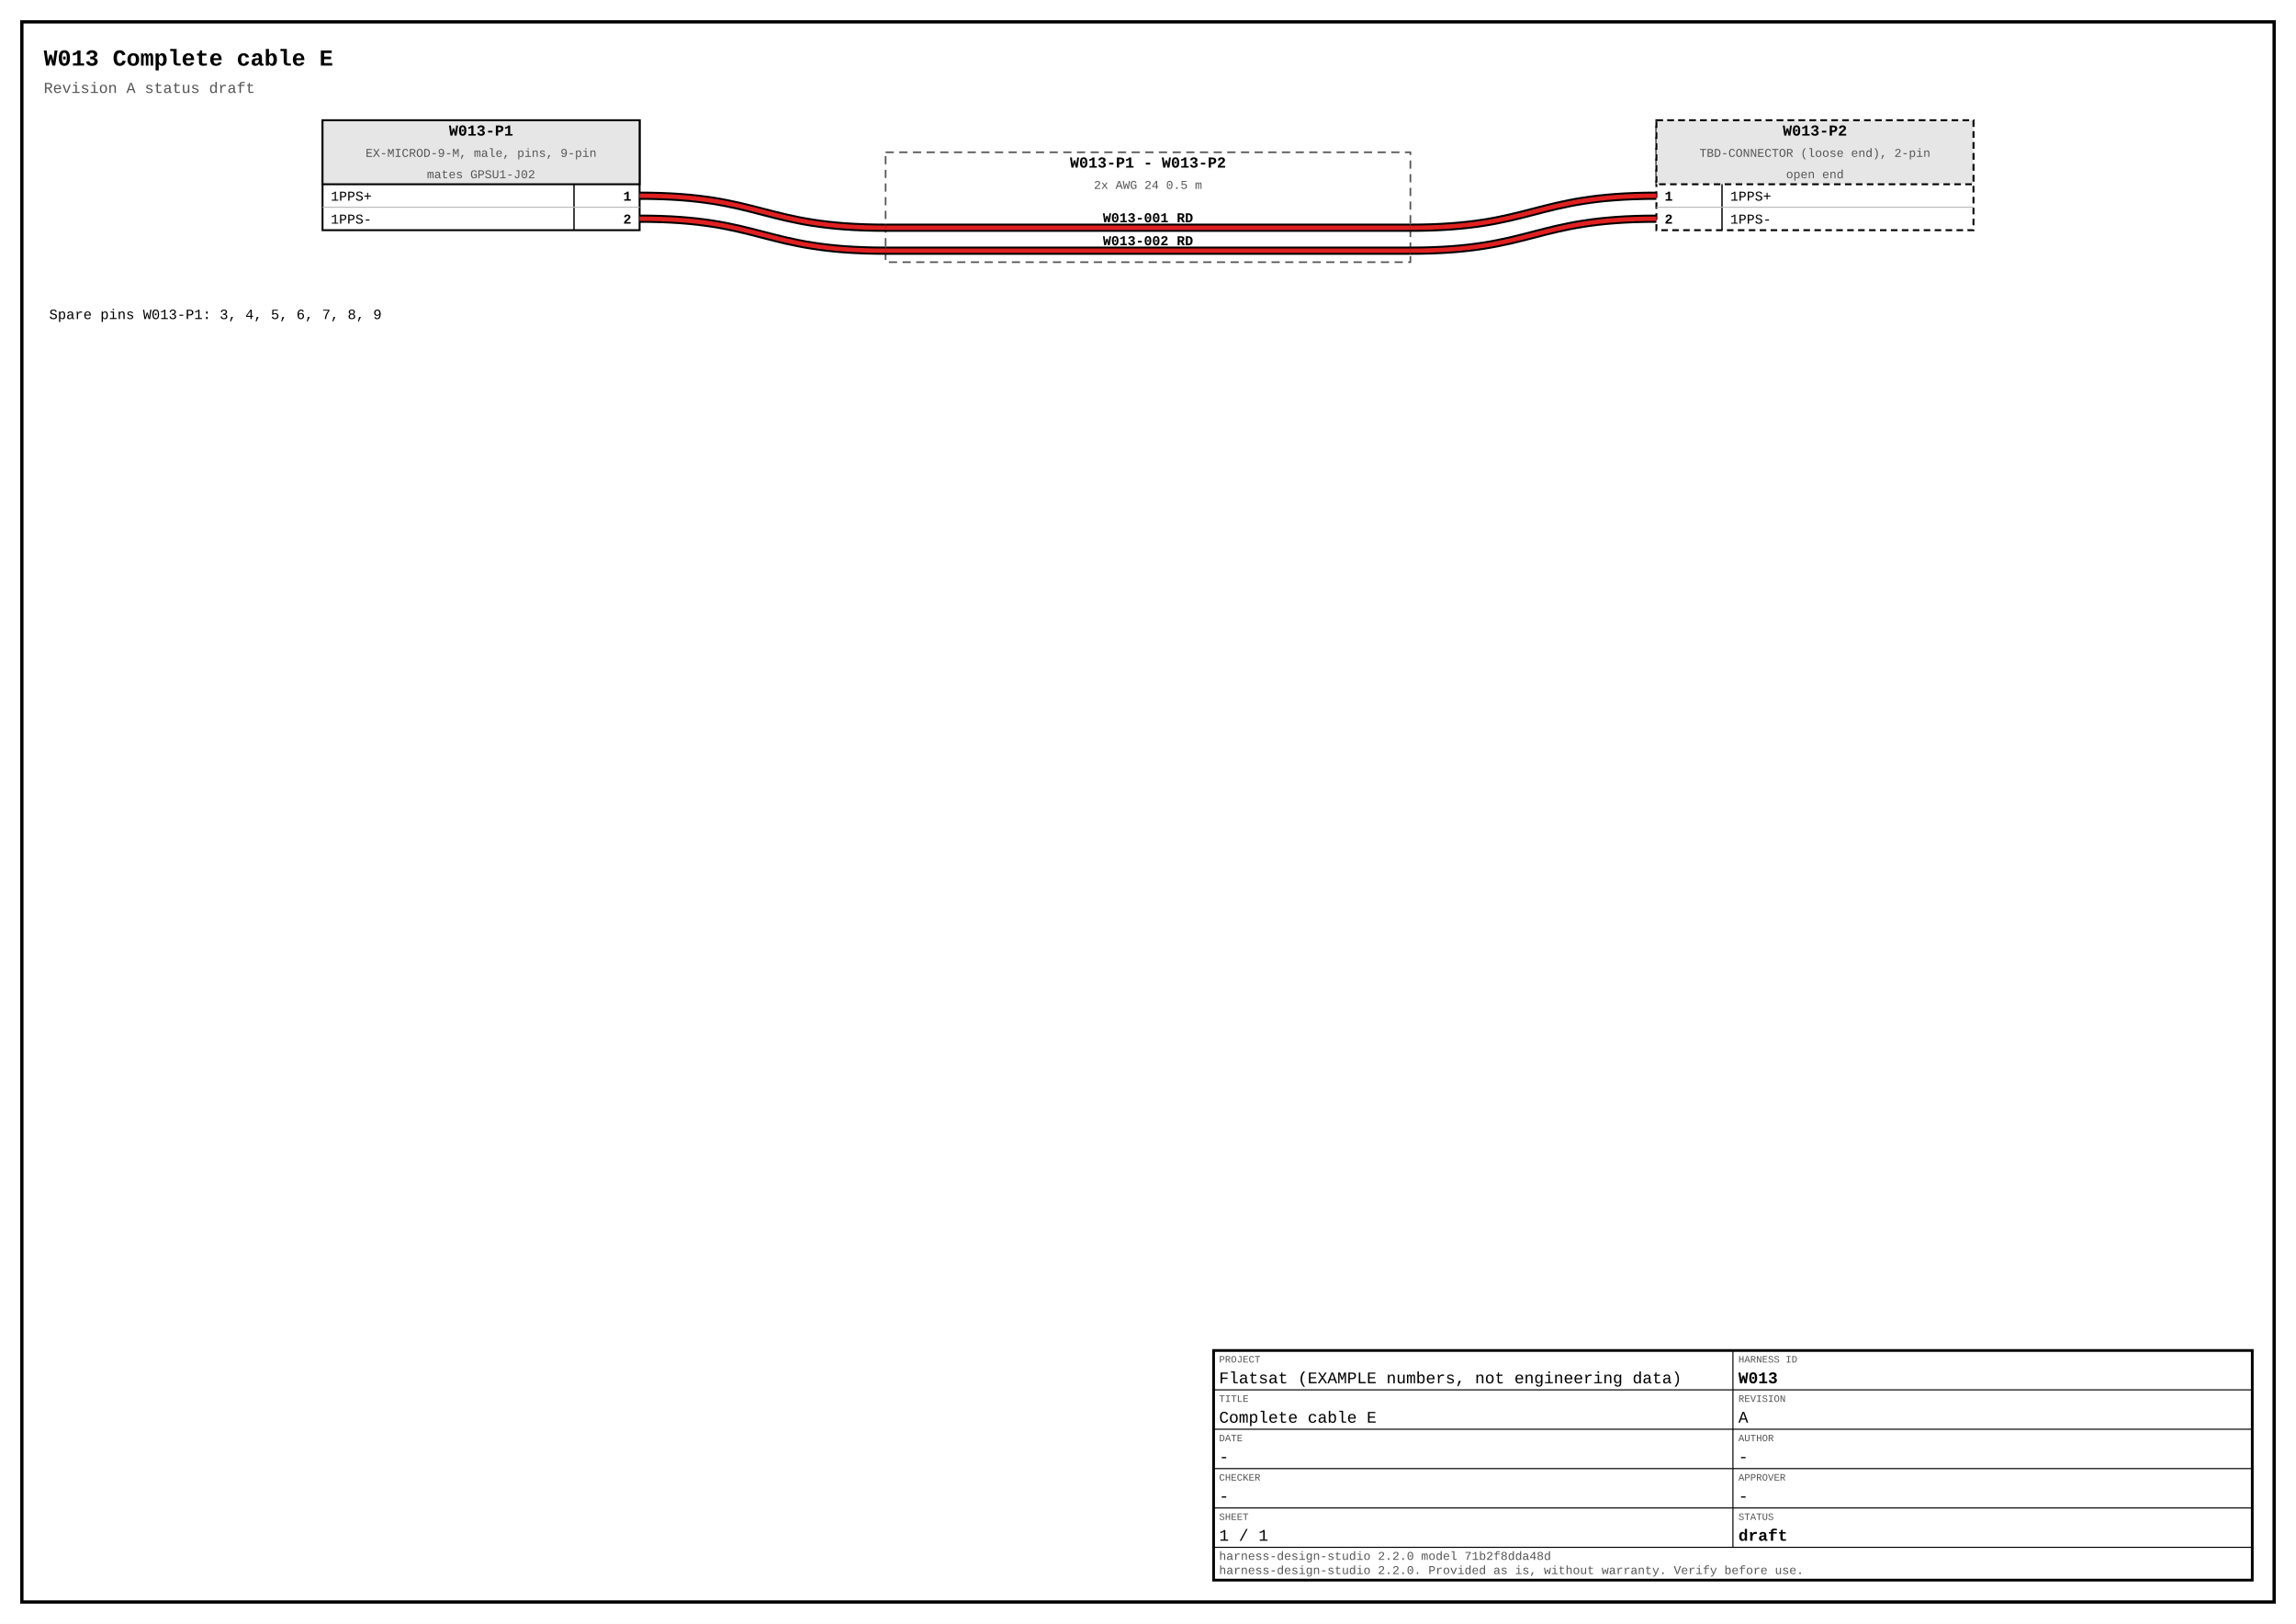
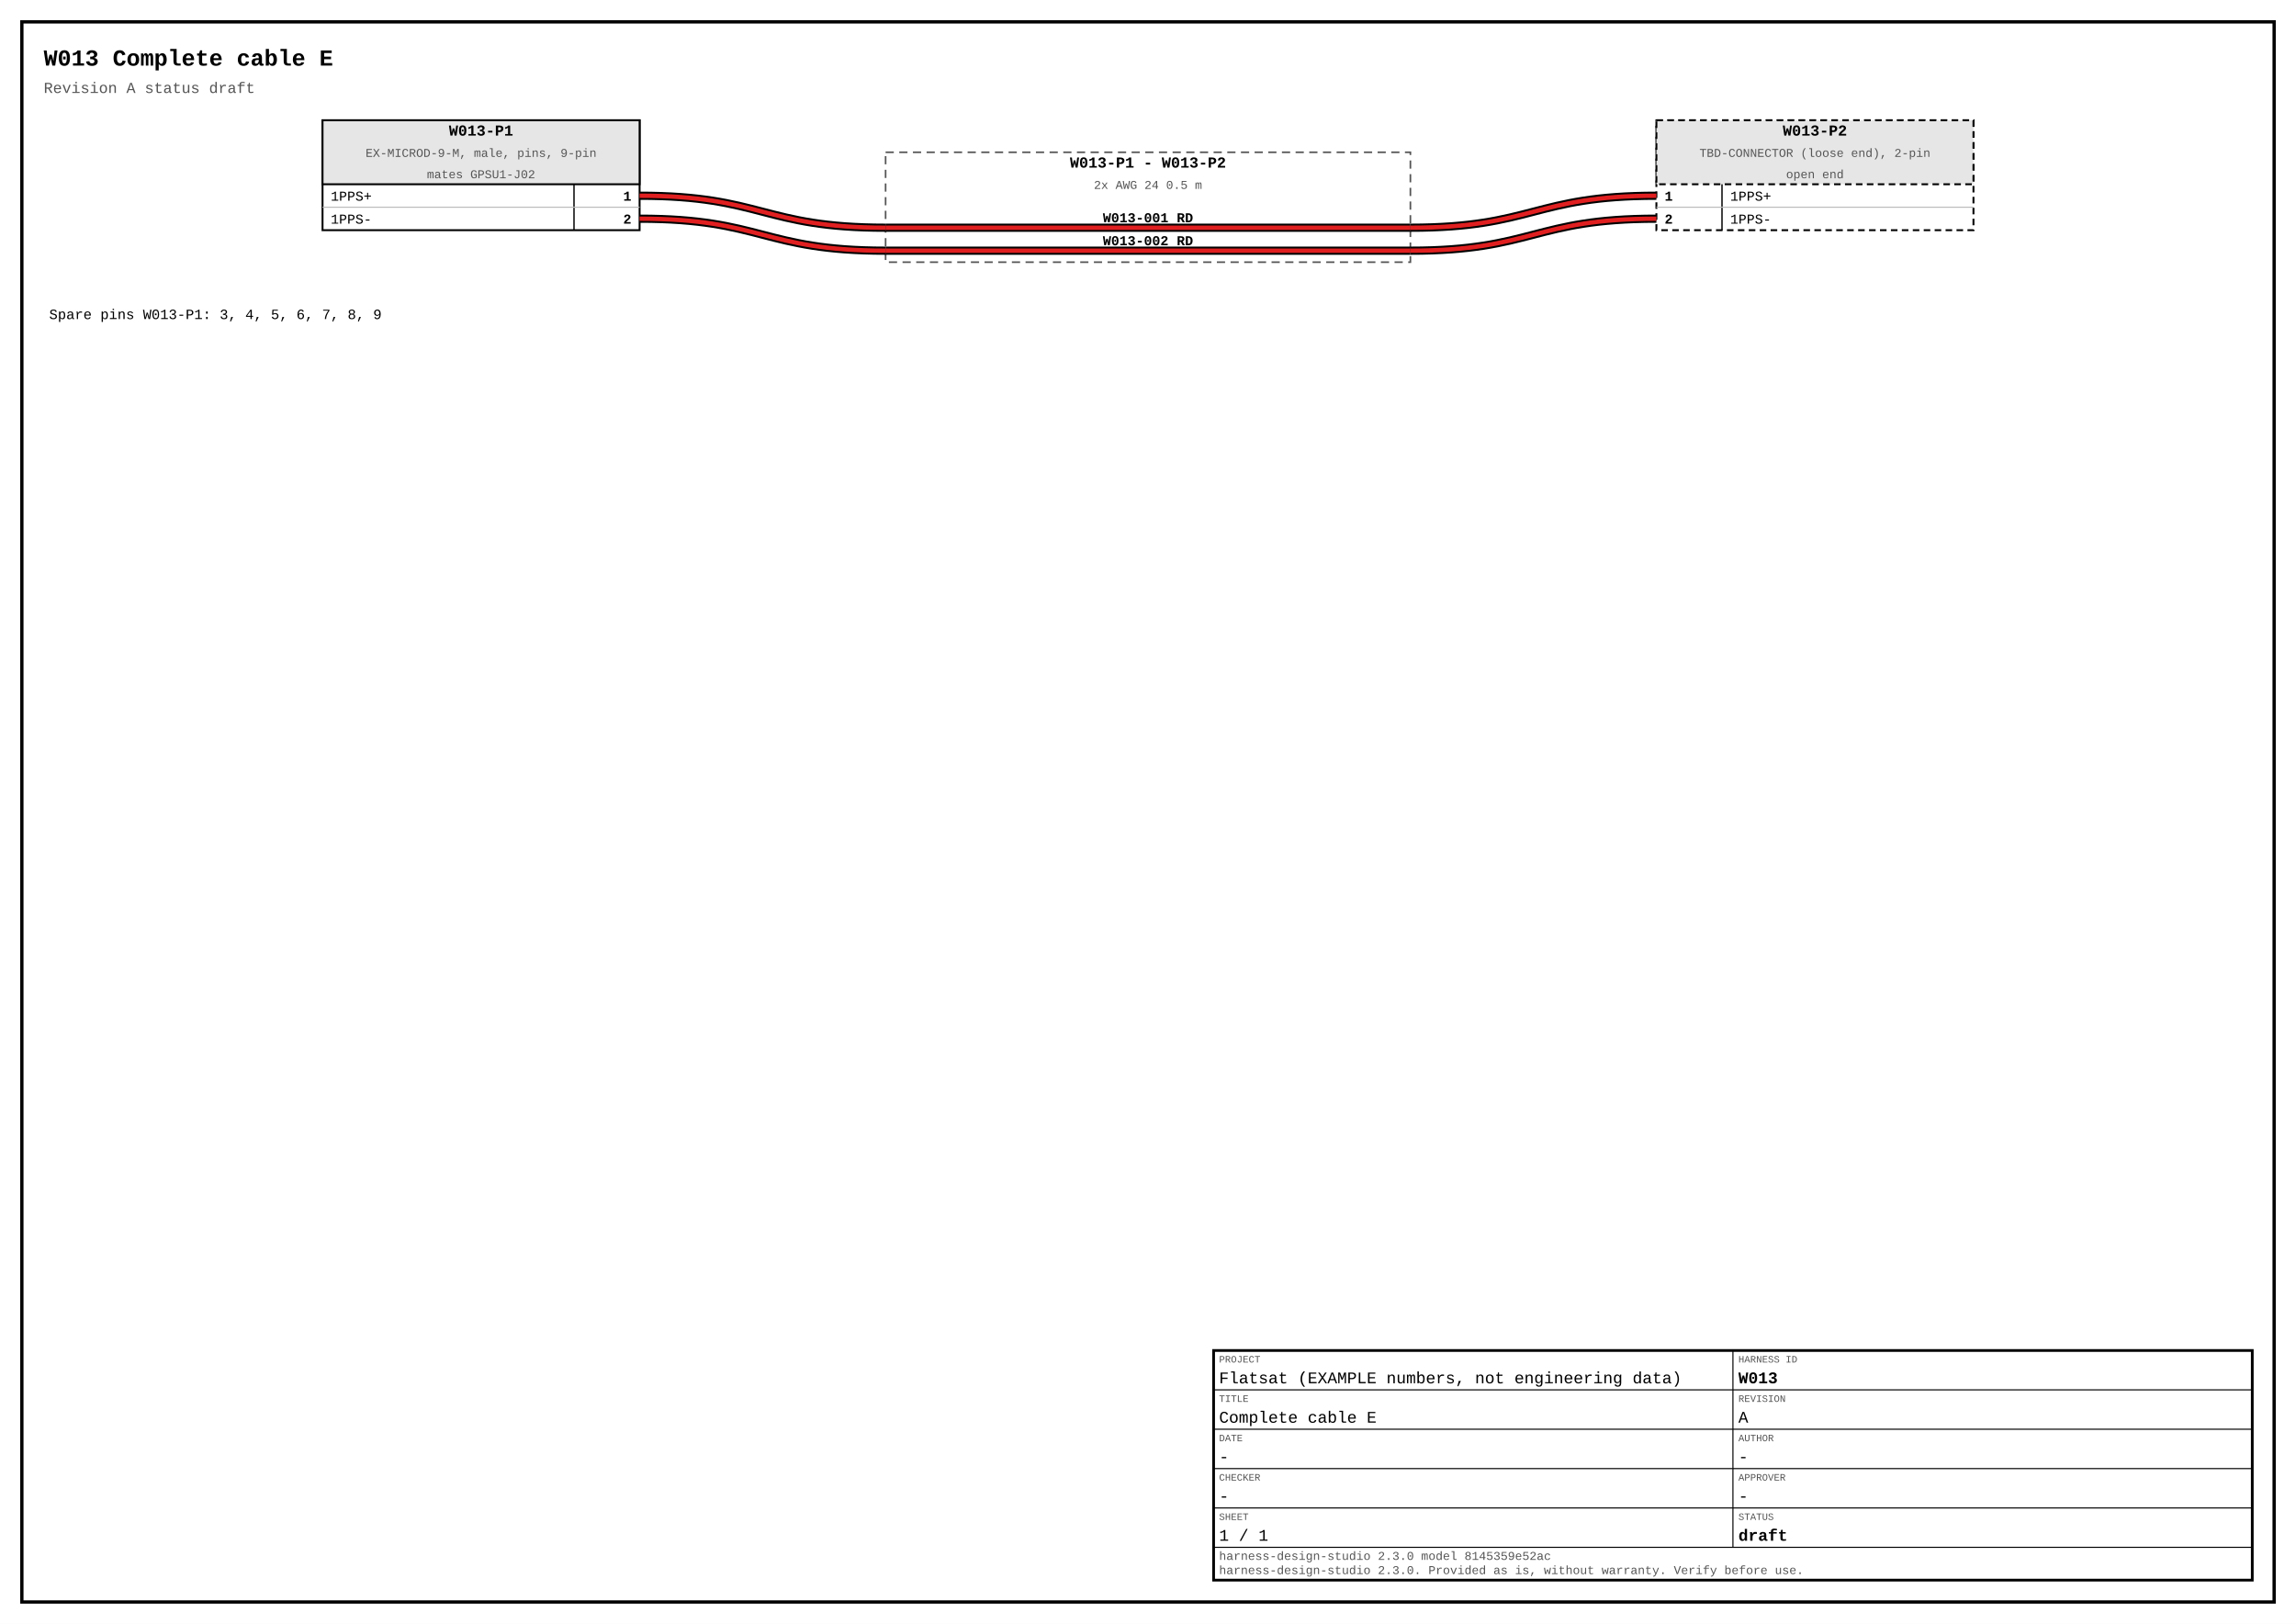
<svg xmlns="http://www.w3.org/2000/svg" width="420mm" height="297mm" viewBox="0 0 420 297" font-family="Courier New, Courier, monospace">
  <rect x="0" y="0" width="420" height="297" fill="#ffffff" />
  <rect x="4" y="4" width="412" height="289" fill="none" stroke="#000000" stroke-width="0.6" />
  <text x="8" y="12" font-size="4.2" font-weight="bold" text-anchor="start" fill="#000000">W013  Complete cable E</text>
  <text x="8" y="17" font-size="2.8" text-anchor="start" fill="#555555">Revision A  status draft</text>
  <rect x="59" y="22" width="58" height="20.1" fill="#ffffff" stroke="#000000" stroke-width="0.35" />
  <rect x="59" y="22" width="58" height="11.7" fill="#e6e6e6" stroke="#000000" stroke-width="0.35" />
  <text x="88" y="24.8" font-size="2.8" font-weight="bold" text-anchor="middle" fill="#000000">W013-P1</text>
  <text x="88" y="28.7" font-size="2.2" text-anchor="middle" fill="#555555">EX-MICROD-9-M, male, pins, 9-pin</text>
  <text x="88" y="32.6" font-size="2.2" text-anchor="middle" fill="#555555">mates GPSU1-J02</text>
  <line x1="105" y1="33.7" x2="105" y2="42.1" stroke="#000000" stroke-width="0.25" />
  <line x1="59" y1="37.9" x2="117" y2="37.9" stroke="#bbbbbb" stroke-width="0.2" />
  <text x="60.5" y="36.7" font-size="2.5" text-anchor="start" fill="#000000" data-ref="sig/W013-P1/1">1PPS+</text>
  <text x="115.5" y="36.7" font-size="2.5" font-weight="bold" text-anchor="end" fill="#000000" data-ref="pin/W013-P1/1">1</text>
  <text x="60.5" y="40.9" font-size="2.5" text-anchor="start" fill="#000000" data-ref="sig/W013-P1/2">1PPS-</text>
  <text x="115.5" y="40.9" font-size="2.5" font-weight="bold" text-anchor="end" fill="#000000" data-ref="pin/W013-P1/2">2</text>
  <rect x="303" y="22" width="58" height="20.1" fill="#ffffff" stroke="#000000" stroke-width="0.35" stroke-dasharray="1.2 0.8" />
  <rect x="303" y="22" width="58" height="11.7" fill="#e6e6e6" stroke="#000000" stroke-width="0.35" stroke-dasharray="1.2 0.8" />
  <text x="332" y="24.8" font-size="2.8" font-weight="bold" text-anchor="middle" fill="#000000">W013-P2</text>
  <text x="332" y="28.7" font-size="2.2" text-anchor="middle" fill="#555555" data-ref="part/W013-P2">TBD-CONNECTOR (loose end), 2-pin</text>
  <text x="332" y="32.6" font-size="2.2" text-anchor="middle" fill="#555555" data-ref="end/W013-P2">open end</text>
  <line x1="315" y1="33.7" x2="315" y2="42.1" stroke="#000000" stroke-width="0.25" />
  <line x1="303" y1="37.9" x2="361" y2="37.9" stroke="#bbbbbb" stroke-width="0.2" />
  <text x="304.5" y="36.7" font-size="2.5" font-weight="bold" text-anchor="start" fill="#000000" data-ref="pin/W013-P2/1">1</text>
  <text x="316.5" y="36.7" font-size="2.5" text-anchor="start" fill="#000000" data-ref="sig/W013-P2/1">1PPS+</text>
  <text x="304.5" y="40.9" font-size="2.5" font-weight="bold" text-anchor="start" fill="#000000" data-ref="pin/W013-P2/2">2</text>
  <text x="316.5" y="40.9" font-size="2.5" text-anchor="start" fill="#000000" data-ref="sig/W013-P2/2">1PPS-</text>
  <rect x="162" y="27.85" width="96" height="20.1" fill="none" stroke="#555555" stroke-width="0.3" stroke-dasharray="1.5 1" />
  <text x="210" y="30.65" font-size="2.8" font-weight="bold" text-anchor="middle" fill="#000000">W013-P1 - W013-P2</text>
  <text x="210" y="34.55" font-size="2.2" text-anchor="middle" fill="#555555">2x  AWG 24  0.5 m</text>
  <path d="M 117 35.8 C 139.5 35.8 139.5 41.65 162 41.65" fill="none" stroke="#000000" stroke-width="1.5" />
  <line x1="162" y1="41.65" x2="258" y2="41.65" stroke="#000000" stroke-width="1.5" />
  <path d="M 258 41.65 C 280.5 41.65 280.5 35.8 303 35.8" fill="none" stroke="#000000" stroke-width="1.5" />
  <path d="M 117 35.8 C 139.5 35.8 139.5 41.65 162 41.65" fill="none" stroke="#e02020" stroke-width="0.8" />
  <line x1="162" y1="41.65" x2="258" y2="41.65" stroke="#e02020" stroke-width="0.8" />
  <path d="M 258 41.65 C 280.5 41.65 280.5 35.8 303 35.8" fill="none" stroke="#e02020" stroke-width="0.8" />
  <text x="210" y="40.65" font-size="2.5" font-weight="bold" text-anchor="middle" fill="#000000">W013-001  RD</text>
  <path d="M 117 40 C 139.5 40 139.5 45.85 162 45.85" fill="none" stroke="#000000" stroke-width="1.5" />
  <line x1="162" y1="45.85" x2="258" y2="45.85" stroke="#000000" stroke-width="1.5" />
  <path d="M 258 45.85 C 280.5 45.85 280.5 40 303 40" fill="none" stroke="#000000" stroke-width="1.5" />
  <path d="M 117 40 C 139.5 40 139.5 45.85 162 45.85" fill="none" stroke="#e02020" stroke-width="0.8" />
  <line x1="162" y1="45.85" x2="258" y2="45.85" stroke="#e02020" stroke-width="0.8" />
  <path d="M 258 45.85 C 280.5 45.85 280.5 40 303 40" fill="none" stroke="#e02020" stroke-width="0.8" />
  <text x="210" y="44.85" font-size="2.5" font-weight="bold" text-anchor="middle" fill="#000000">W013-002  RD</text>
  <text x="9" y="58.35" font-size="2.6" text-anchor="start" fill="#000000">Spare pins W013-P1: 3, 4, 5, 6, 7, 8, 9</text>
  <rect x="222" y="247" width="190" height="42" fill="none" stroke="#000000" stroke-width="0.5" />
  <line x1="222" y1="247" x2="317" y2="247" stroke="#000000" stroke-width="0.2" />
  <text x="223" y="249.2" font-size="1.8" text-anchor="start" fill="#555555">PROJECT</text>
  <text x="223" y="253" font-size="3" text-anchor="start" fill="#000000">Flatsat (EXAMPLE numbers, not engineering data)</text>
  <line x1="317" y1="247" x2="412" y2="247" stroke="#000000" stroke-width="0.2" />
  <text x="318" y="249.2" font-size="1.8" text-anchor="start" fill="#555555">HARNESS ID</text>
  <text x="318" y="253" font-size="3" font-weight="bold" text-anchor="start" fill="#000000">W013</text>
  <line x1="222" y1="254.2" x2="317" y2="254.2" stroke="#000000" stroke-width="0.2" />
  <text x="223" y="256.4" font-size="1.8" text-anchor="start" fill="#555555">TITLE</text>
  <text x="223" y="260.2" font-size="3" text-anchor="start" fill="#000000">Complete cable E</text>
  <line x1="317" y1="254.2" x2="412" y2="254.2" stroke="#000000" stroke-width="0.2" />
  <text x="318" y="256.4" font-size="1.8" text-anchor="start" fill="#555555">REVISION</text>
  <text x="318" y="260.2" font-size="3" text-anchor="start" fill="#000000">A</text>
  <line x1="222" y1="261.4" x2="317" y2="261.4" stroke="#000000" stroke-width="0.2" />
  <text x="223" y="263.6" font-size="1.8" text-anchor="start" fill="#555555">DATE</text>
  <text x="223" y="267.4" font-size="3" text-anchor="start" fill="#000000">-</text>
  <line x1="317" y1="261.4" x2="412" y2="261.4" stroke="#000000" stroke-width="0.2" />
  <text x="318" y="263.6" font-size="1.8" text-anchor="start" fill="#555555">AUTHOR</text>
  <text x="318" y="267.4" font-size="3" text-anchor="start" fill="#000000">-</text>
  <line x1="222" y1="268.6" x2="317" y2="268.6" stroke="#000000" stroke-width="0.2" />
  <text x="223" y="270.8" font-size="1.8" text-anchor="start" fill="#555555">CHECKER</text>
  <text x="223" y="274.6" font-size="3" text-anchor="start" fill="#000000">-</text>
  <line x1="317" y1="268.6" x2="412" y2="268.6" stroke="#000000" stroke-width="0.2" />
  <text x="318" y="270.8" font-size="1.8" text-anchor="start" fill="#555555">APPROVER</text>
  <text x="318" y="274.6" font-size="3" text-anchor="start" fill="#000000">-</text>
  <line x1="222" y1="275.8" x2="317" y2="275.8" stroke="#000000" stroke-width="0.2" />
  <text x="223" y="278" font-size="1.8" text-anchor="start" fill="#555555">SHEET</text>
  <text x="223" y="281.8" font-size="3" text-anchor="start" fill="#000000">1 / 1</text>
  <line x1="317" y1="275.8" x2="412" y2="275.8" stroke="#000000" stroke-width="0.2" />
  <text x="318" y="278" font-size="1.8" text-anchor="start" fill="#555555">STATUS</text>
  <text x="318" y="281.8" font-size="3" font-weight="bold" text-anchor="start" fill="#000000">draft</text>
  <line x1="317" y1="247" x2="317" y2="283" stroke="#000000" stroke-width="0.2" />
  <line x1="222" y1="283" x2="412" y2="283" stroke="#000000" stroke-width="0.2" />
-   <text x="223" y="285.3" font-size="2.2" text-anchor="start" fill="#555555">harness-design-studio 2.2.0 model 71b2f8dda48d</text>
-   <text x="223" y="287.9" font-size="2.2" text-anchor="start" fill="#555555">harness-design-studio 2.2.0. Provided as is, without warranty. Verify before use.</text>
+   <text x="223" y="285.3" font-size="2.2" text-anchor="start" fill="#555555">harness-design-studio 2.3.0 model 8145359e52ac</text>
+   <text x="223" y="287.9" font-size="2.2" text-anchor="start" fill="#555555">harness-design-studio 2.3.0. Provided as is, without warranty. Verify before use.</text>
</svg>
